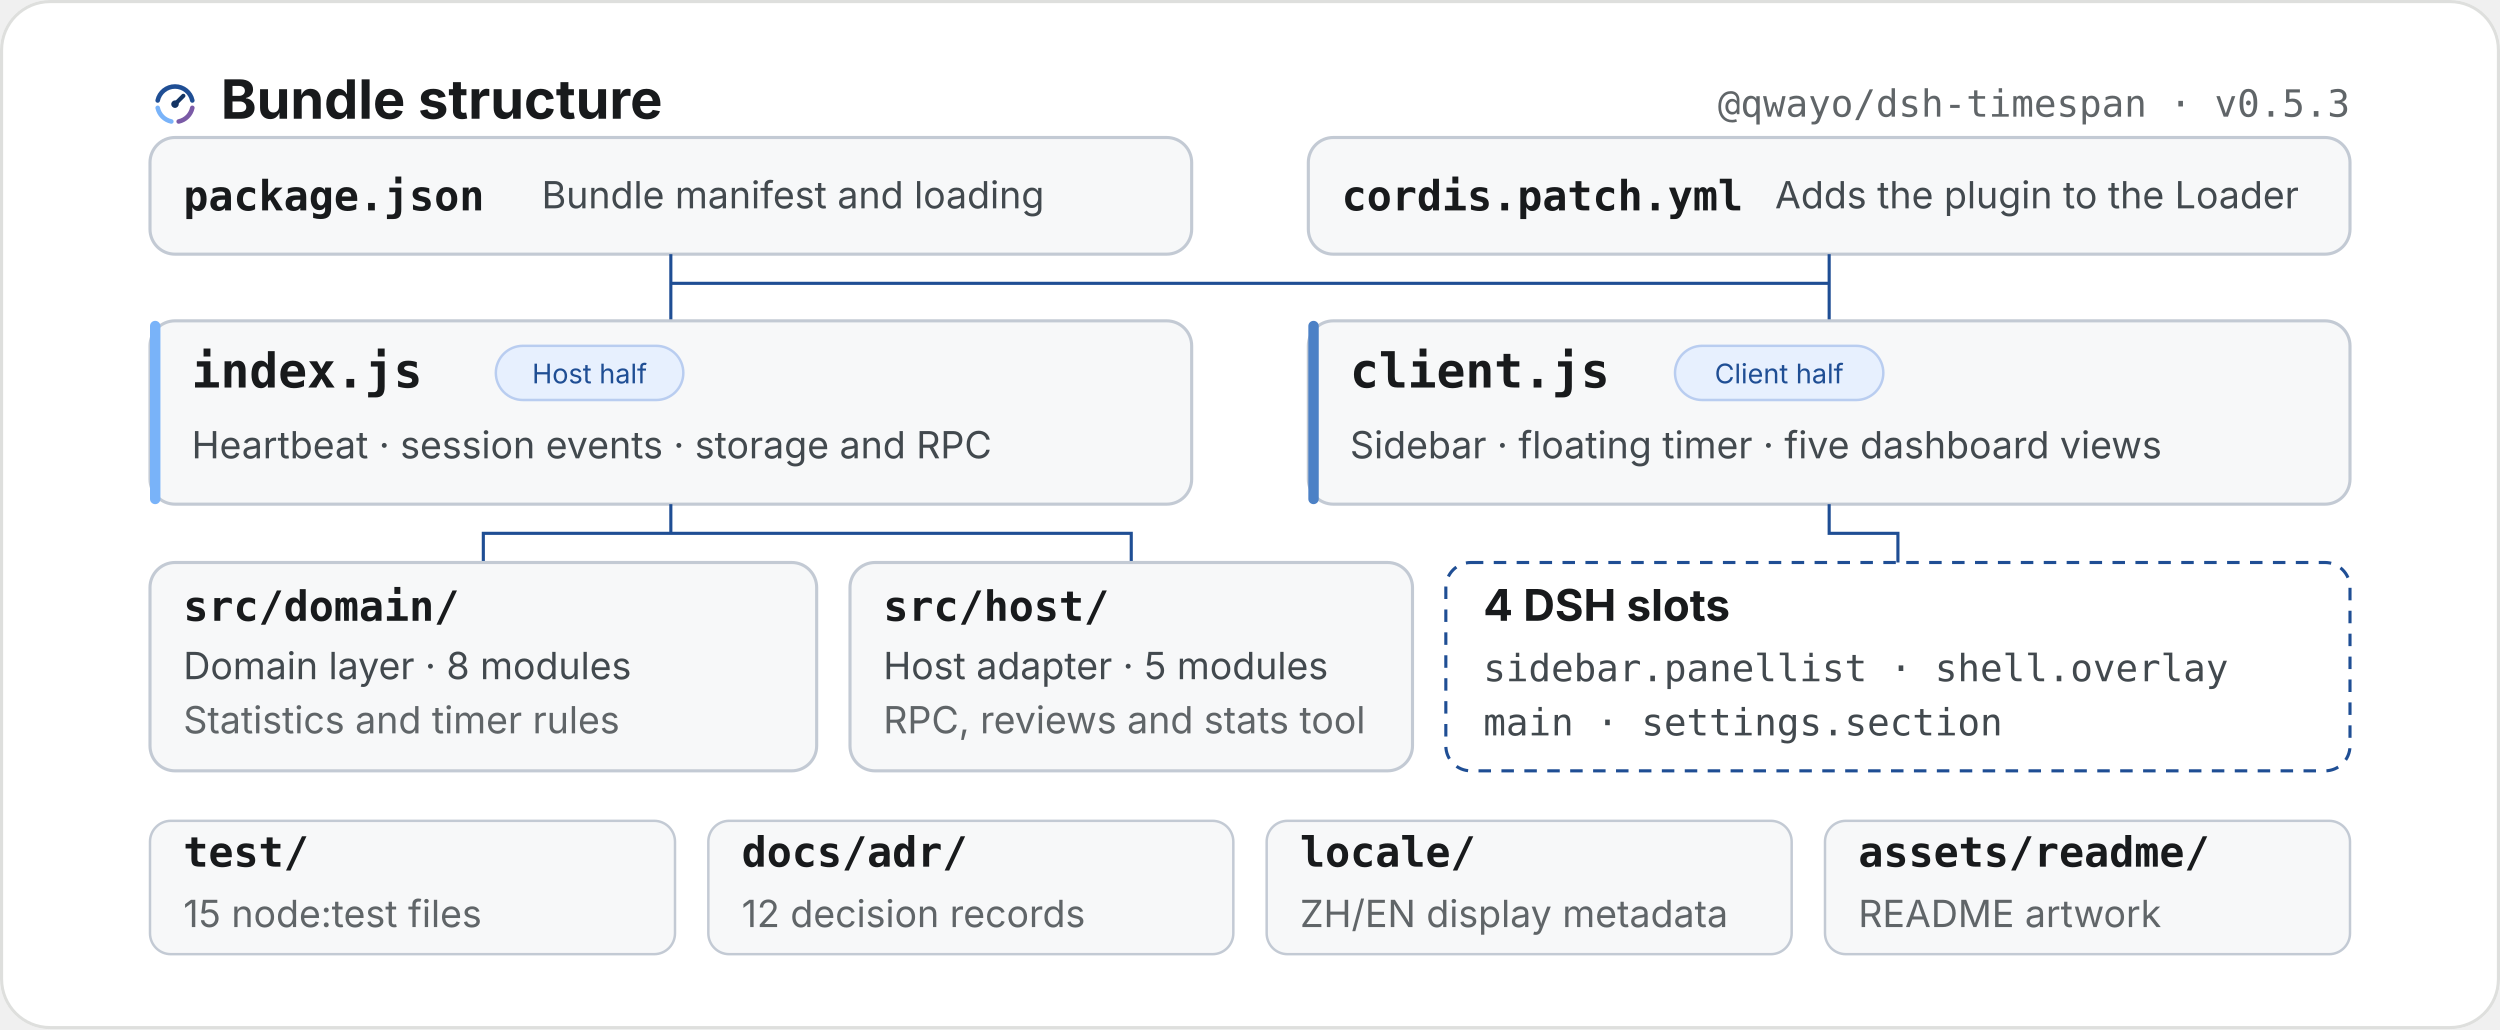
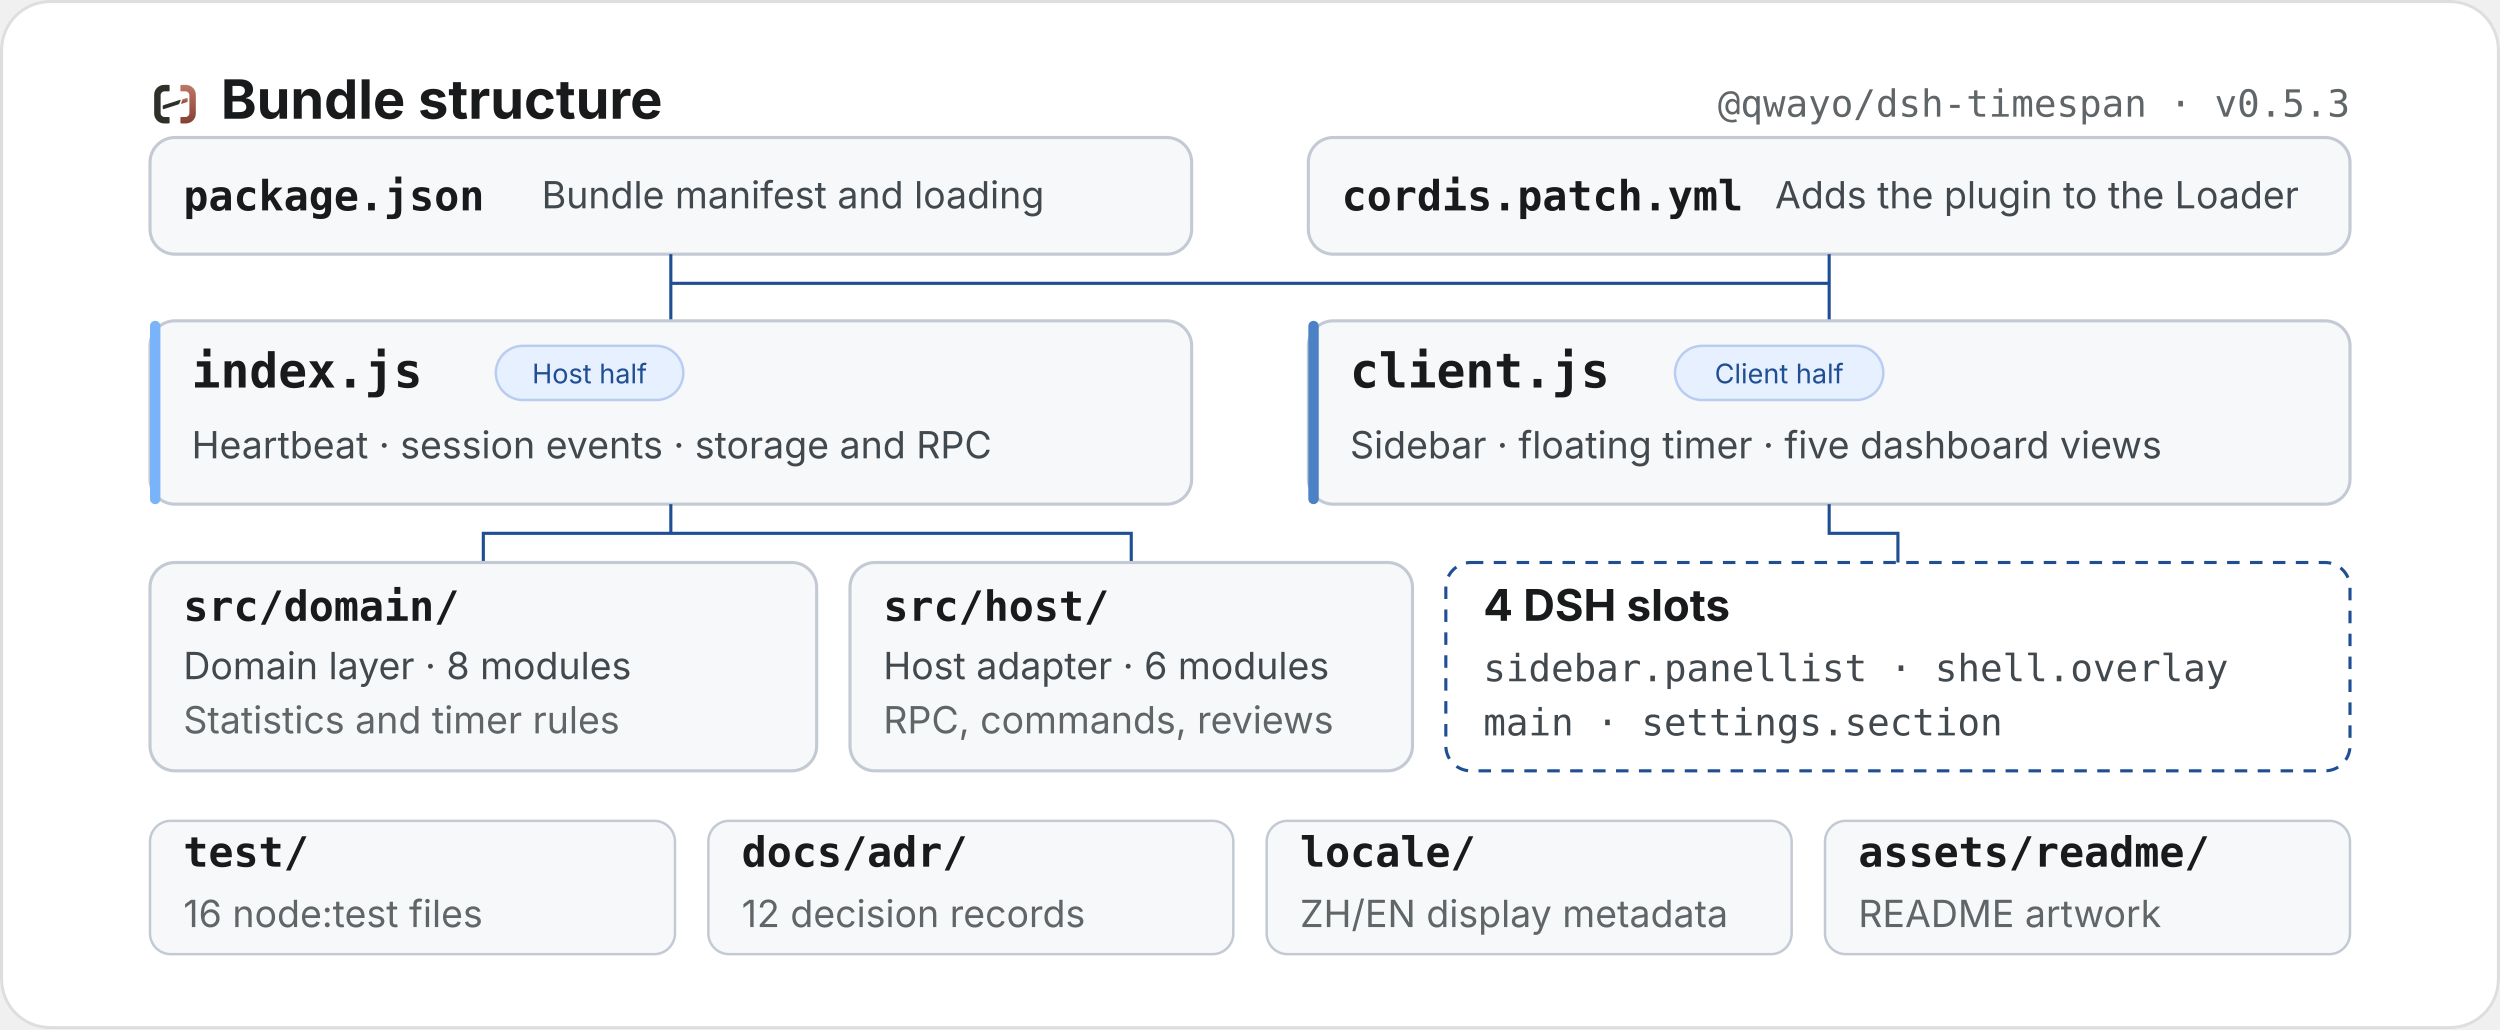
<svg xmlns="http://www.w3.org/2000/svg" xml:lang="en" width="1200" height="494" viewBox="0 0 1200 494" role="img" aria-labelledby="struct-title struct-desc">
+   <defs>
+     <linearGradient id="timespan-terracotta" x2="0" y2="1">
+       <stop stop-color="#be7766" />
+       <stop offset="1" stop-color="#844033" />
+     </linearGradient>
+     <g id="timespan-mark" fill="#30302b">
+       <path d="M9 2.75H6.75A4.75 4.75 0 0 0 2 7.5v9a4.75 4.75 0 0 0 4.75 4.75H9q.4 0 .4-.4v-2.3q0-.4-.4-.4H6.95a1.85 1.85 0 0 1-1.85-1.85V7.7a1.85 1.85 0 0 1 1.85-1.85H9q.4 0 .4-.4v-2.3q0-.4-.4-.4Z" />
+       <path d="M9 2.75H6.75A4.75 4.75 0 0 0 2 7.5v9a4.75 4.75 0 0 0 4.75 4.75H9q.4 0 .4-.4v-2.3q0-.4-.4-.4H6.95a1.85 1.85 0 0 1-1.85-1.85V7.7a1.85 1.85 0 0 1 1.85-1.85H9q.4 0 .4-.4v-2.3q0-.4-.4-.4Z" transform="translate(24) scale(-1 1)" fill="url(#timespan-terracotta)" />
+       <path d="M6.1 13.05q0-.45.45-.59l7.98-2.57q.33-.11.19.21l-.63 1.58q-.13.33-.46.44l-6.88 2.21q-.65.21-.65-.44Z" />
+       <path d="M15.49 9.94q.1-.26.37-.35l1.54-.49q.7-.22.7.52v.81q0 .45-.44.59l-2.54.81q-.29.09-.17-.2Z" fill="url(#timespan-terracotta)" />
+     </g>
+   </defs>
  <rect width="1200" height="494" rx="24" fill="#ffffff" />
  <rect x="0.75" y="0.75" width="1198.5" height="492.5" rx="23.25" fill="none" stroke="#dedfdd" stroke-width="1.5" />
  <g font-family="-apple-system, BlinkMacSystemFont, 'Segoe UI', 'PingFang SC', 'Microsoft YaHei', sans-serif">
    <g transform="translate(72 40)">
-       <g transform="translate(0 -2)" fill="none" stroke-width="2.2" stroke-linecap="round">
-         <path d="M3.69 10.23 A8.5 8.5 0 0 1 20.31 10.23" stroke="#1f4e94" />
-         <path d="M20.31 13.77 A8.5 8.5 0 0 1 13.77 20.31" stroke="#7a5aa6" />
-         <path d="M10.23 20.31 A8.5 8.5 0 0 1 3.69 13.77" stroke="#79b3f9" />
-         <path d="M12 12l4-4" stroke="#133463" stroke-width="2" />
-         <circle cx="12" cy="12" r="1.8" fill="#133463" stroke="none" />
-       </g>
+       <use href="#timespan-mark" transform="translate(0 -2)" />
      <text x="34" y="17" font-size="26" font-weight="700" fill="#181a1c">Bundle structure</text>
      <text x="1056" y="16" text-anchor="end" font-size="18" fill="#606568" font-family="ui-monospace, 'Cascadia Mono', Consolas, 'SFMono-Regular', Menlo, monospace">@qwayo/dsh-timespan · v0.5.3</text>
    </g>
    <g id="root-row">
      <rect x="72" y="66" width="500" height="56" rx="12" fill="#f7f8f9" stroke="#c3cad4" stroke-width="1.5" />
      <text x="88" y="101" font-size="20" font-weight="700" fill="#181a1c" font-family="ui-monospace, 'Cascadia Mono', Consolas, 'SFMono-Regular', Menlo, monospace">package.json</text>
      <text x="260" y="100" font-size="18" fill="#42494e">Bundle manifest and loading</text>
      <rect x="628" y="66" width="500" height="56" rx="12" fill="#f7f8f9" stroke="#c3cad4" stroke-width="1.5" />
      <text x="644" y="101" font-size="20" font-weight="700" fill="#181a1c" font-family="ui-monospace, 'Cascadia Mono', Consolas, 'SFMono-Regular', Menlo, monospace">cordis.patch.yml</text>
      <text x="852" y="100" font-size="18" fill="#42494e">Adds the plugin to the Loader</text>
    </g>
    <path d="M322 122 V136 M878 122 V136 M322 136 H878 M322 136 V154 M878 136 V154" fill="none" stroke="#1f4e94" stroke-width="1.5" />
    <g id="entry-row">
      <rect x="72" y="154" width="500" height="88" rx="12" fill="#f7f8f9" stroke="#c3cad4" stroke-width="1.5" />
      <rect x="72" y="154" width="5" height="88" rx="2.5" fill="#79B3F9" />
      <text x="92" y="186" font-size="23" font-weight="700" fill="#181a1c" font-family="ui-monospace, 'Cascadia Mono', Consolas, 'SFMono-Regular', Menlo, monospace">index.js</text>
      <rect x="238" y="166" width="90" height="26" rx="13" fill="#e7f0fe" stroke="#b9cdf0" stroke-width="1.2" />
      <text x="283" y="184" text-anchor="middle" font-size="13" fill="#1f4e94">Host half</text>
      <text x="92" y="220" font-size="18" fill="#42494e">Heartbeat · session events · storage and RPC</text>
      <rect x="628" y="154" width="500" height="88" rx="12" fill="#f7f8f9" stroke="#c3cad4" stroke-width="1.5" />
      <rect x="628" y="154" width="5" height="88" rx="2.5" fill="#4c81c6" />
      <text x="648" y="186" font-size="23" font-weight="700" fill="#181a1c" font-family="ui-monospace, 'Cascadia Mono', Consolas, 'SFMono-Regular', Menlo, monospace">client.js</text>
      <rect x="804" y="166" width="100" height="26" rx="13" fill="#e7f0fe" stroke="#b9cdf0" stroke-width="1.2" />
      <text x="854" y="184" text-anchor="middle" font-size="13" fill="#1f4e94">Client half</text>
      <text x="648" y="220" font-size="18" fill="#42494e">Sidebar · floating timer · five dashboard views</text>
    </g>
    <path d="M322 242 V256 M232 270 V256 H543 V270 M878 242 V256 H911 V270" fill="none" stroke="#1f4e94" stroke-width="1.5" />
    <g id="module-row">
      <rect x="72" y="270" width="320" height="100" rx="12" fill="#f7f8f9" stroke="#c3cad4" stroke-width="1.5" />
      <text x="88" y="298" font-size="20" font-weight="700" fill="#181a1c" font-family="ui-monospace, 'Cascadia Mono', Consolas, 'SFMono-Regular', Menlo, monospace">src/domain/</text>
      <text x="88" y="326" font-size="18" fill="#42494e">Domain layer · 8 modules</text>
      <text x="88" y="352" font-size="18" fill="#606568">Statistics and timer rules</text>
      <rect x="408" y="270" width="270" height="100" rx="12" fill="#f7f8f9" stroke="#c3cad4" stroke-width="1.5" />
      <text x="424" y="298" font-size="20" font-weight="700" fill="#181a1c" font-family="ui-monospace, 'Cascadia Mono', Consolas, 'SFMono-Regular', Menlo, monospace">src/host/</text>
-       <text x="424" y="326" font-size="18" fill="#42494e">Host adapter · 5 modules</text>
-       <text x="424" y="352" font-size="18" fill="#606568">RPC, reviews and stats tool</text>
+       <text x="424" y="326" font-size="18" fill="#42494e">Host adapter · 6 modules</text>
+       <text x="424" y="352" font-size="18" fill="#606568">RPC, commands, reviews</text>
      <rect x="694" y="270" width="434" height="100" rx="12" fill="none" stroke="#1f4e94" stroke-width="1.5" stroke-dasharray="6 5" />
      <text x="712" y="298" font-size="21" font-weight="700" fill="#181a1c">4 DSH slots</text>
      <text x="712" y="327" font-size="18" fill="#42494e" font-family="ui-monospace, 'Cascadia Mono', Consolas, 'SFMono-Regular', Menlo, monospace">sidebar.panellist · shell.overlay</text>
      <text x="712" y="353" font-size="18" fill="#42494e" font-family="ui-monospace, 'Cascadia Mono', Consolas, 'SFMono-Regular', Menlo, monospace">main · settings.section</text>
    </g>
    <g id="support-row">
      <rect x="72" y="394" width="252" height="64" rx="10" fill="#f7f8f9" stroke="#c3cad4" stroke-width="1.2" />
      <text x="88" y="416" font-size="20" font-weight="700" fill="#181a1c" font-family="ui-monospace, 'Cascadia Mono', Consolas, 'SFMono-Regular', Menlo, monospace">test/</text>
-       <text x="88" y="445" font-size="18" fill="#606568">15 node:test files</text>
+       <text x="88" y="445" font-size="18" fill="#606568">16 node:test files</text>
      <rect x="340" y="394" width="252" height="64" rx="10" fill="#f7f8f9" stroke="#c3cad4" stroke-width="1.2" />
      <text x="356" y="416" font-size="20" font-weight="700" fill="#181a1c" font-family="ui-monospace, 'Cascadia Mono', Consolas, 'SFMono-Regular', Menlo, monospace">docs/adr/</text>
      <text x="356" y="445" font-size="18" fill="#606568">12 decision records</text>
      <rect x="608" y="394" width="252" height="64" rx="10" fill="#f7f8f9" stroke="#c3cad4" stroke-width="1.2" />
      <text x="624" y="416" font-size="20" font-weight="700" fill="#181a1c" font-family="ui-monospace, 'Cascadia Mono', Consolas, 'SFMono-Regular', Menlo, monospace">locale/</text>
      <text x="624" y="445" font-size="18" fill="#606568">ZH/EN display metadata</text>
      <rect x="876" y="394" width="252" height="64" rx="10" fill="#f7f8f9" stroke="#c3cad4" stroke-width="1.2" />
      <text x="892" y="416" font-size="20" font-weight="700" fill="#181a1c" font-family="ui-monospace, 'Cascadia Mono', Consolas, 'SFMono-Regular', Menlo, monospace">assets/readme/</text>
      <text x="892" y="445" font-size="18" fill="#606568">README artwork</text>
    </g>
  </g>
</svg>
